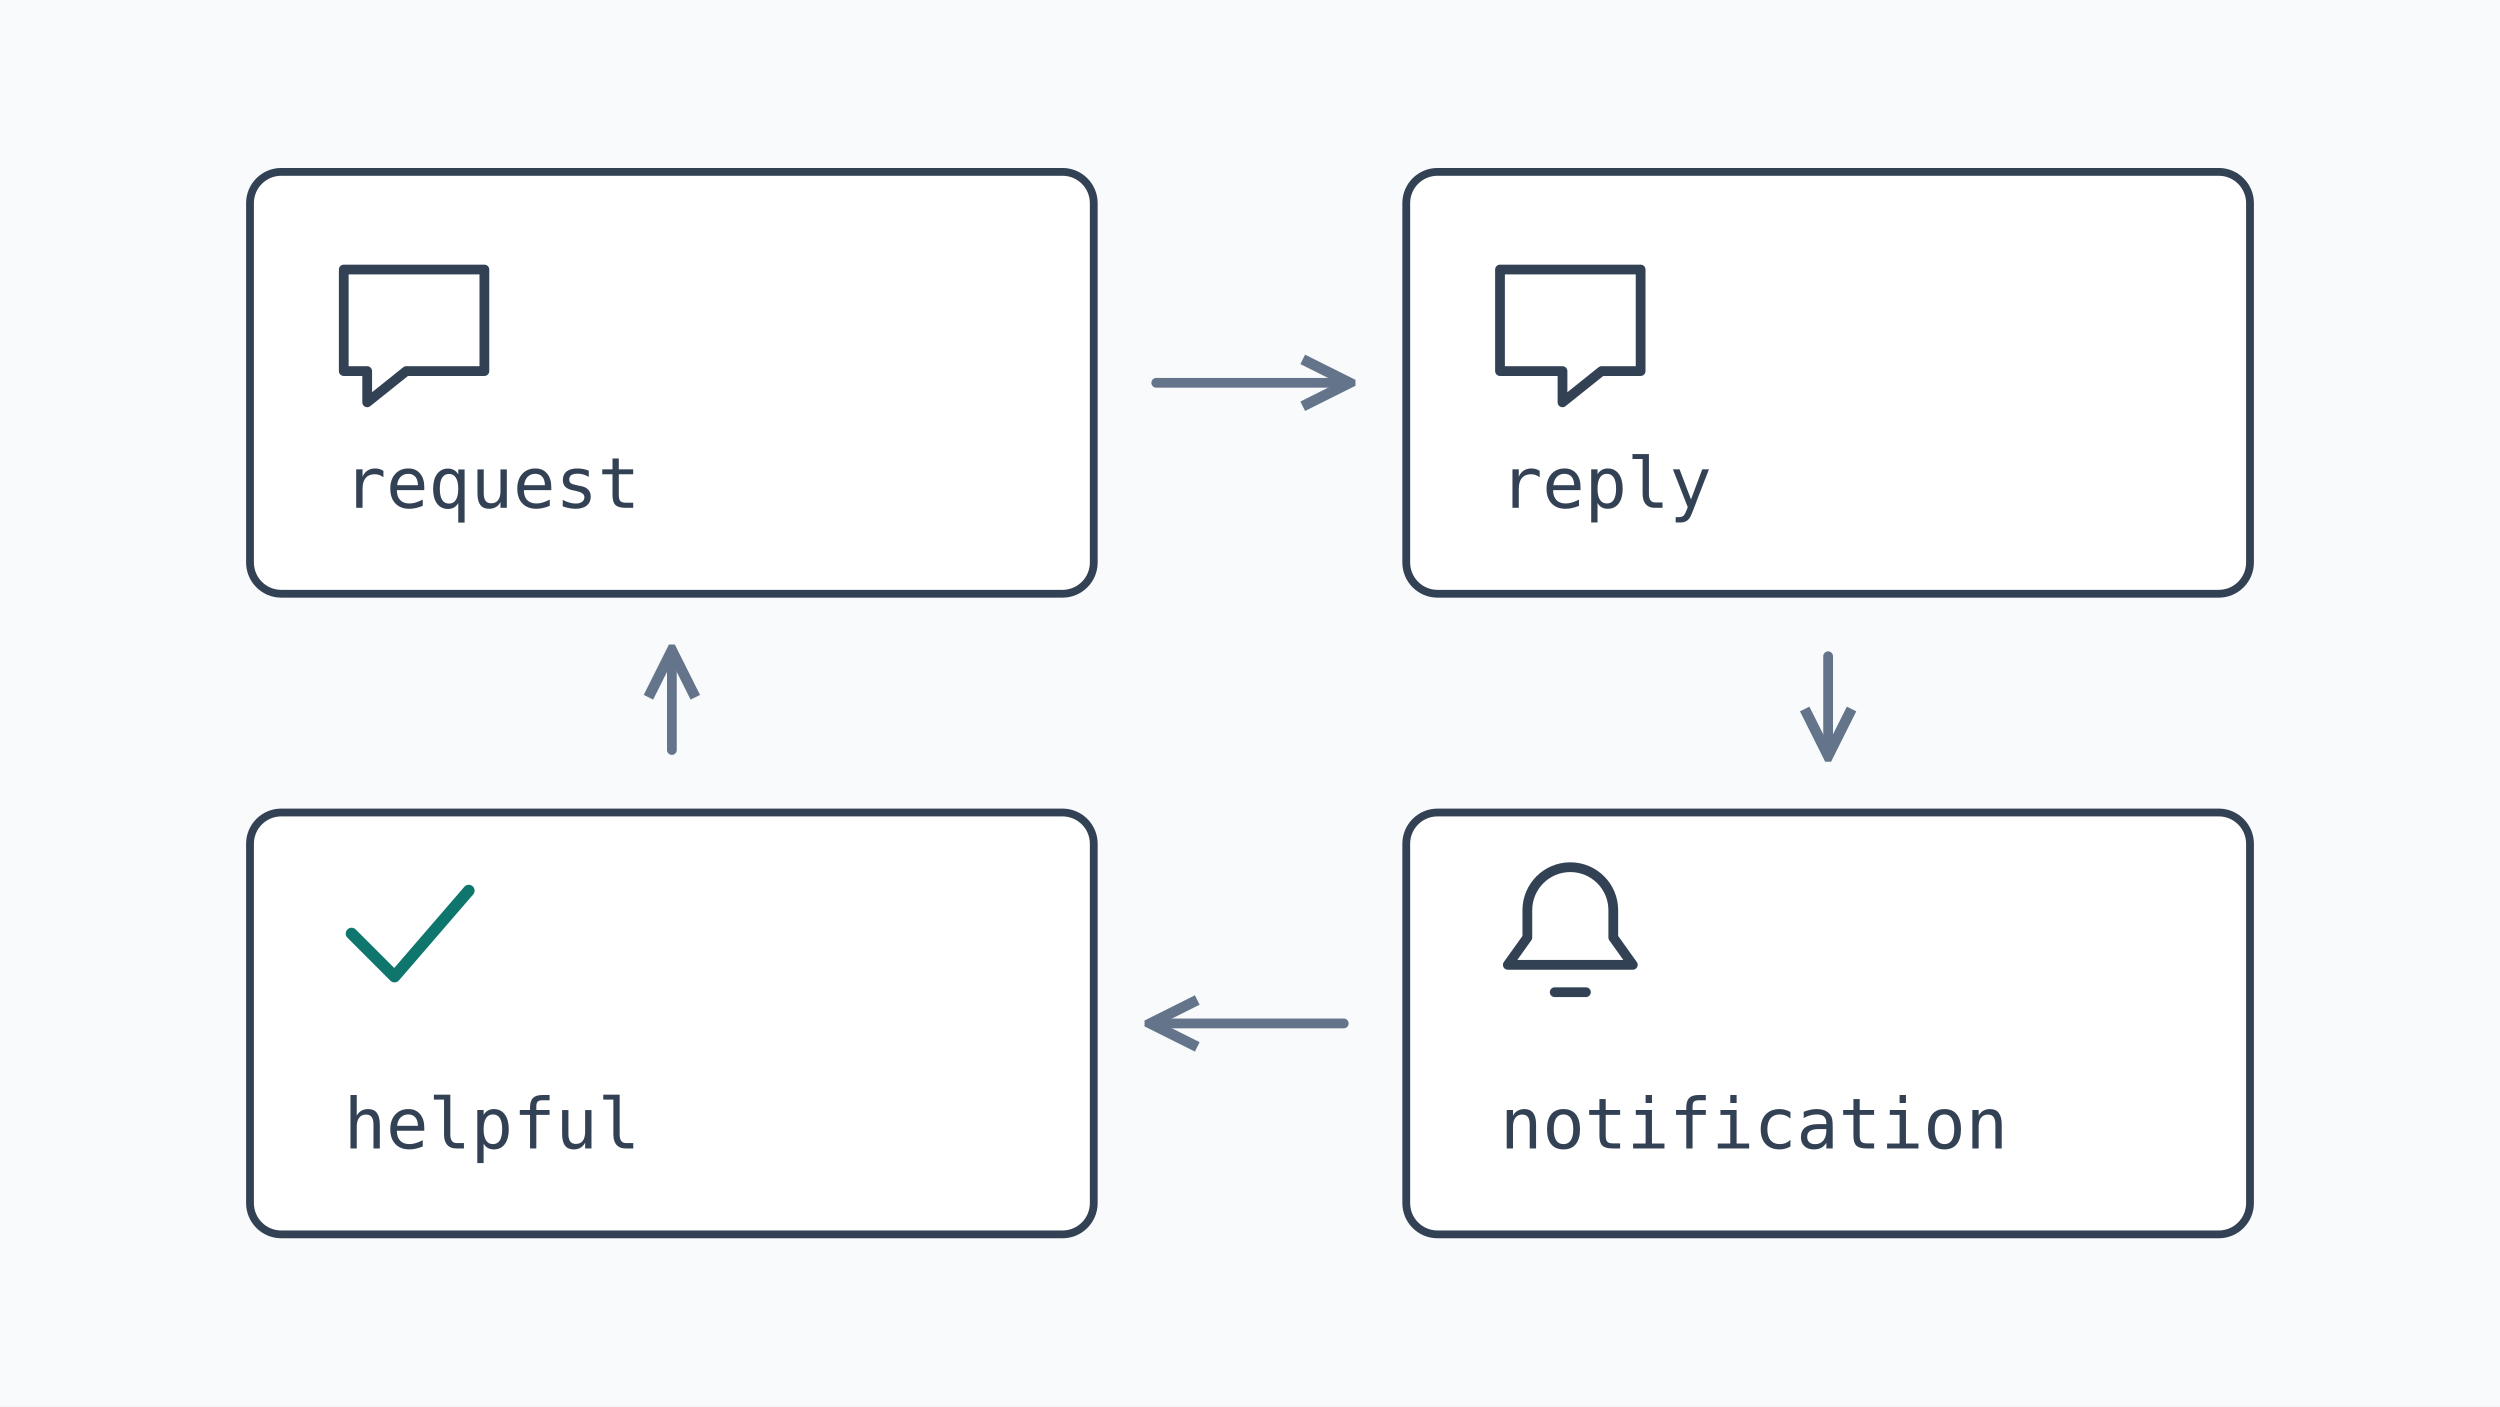
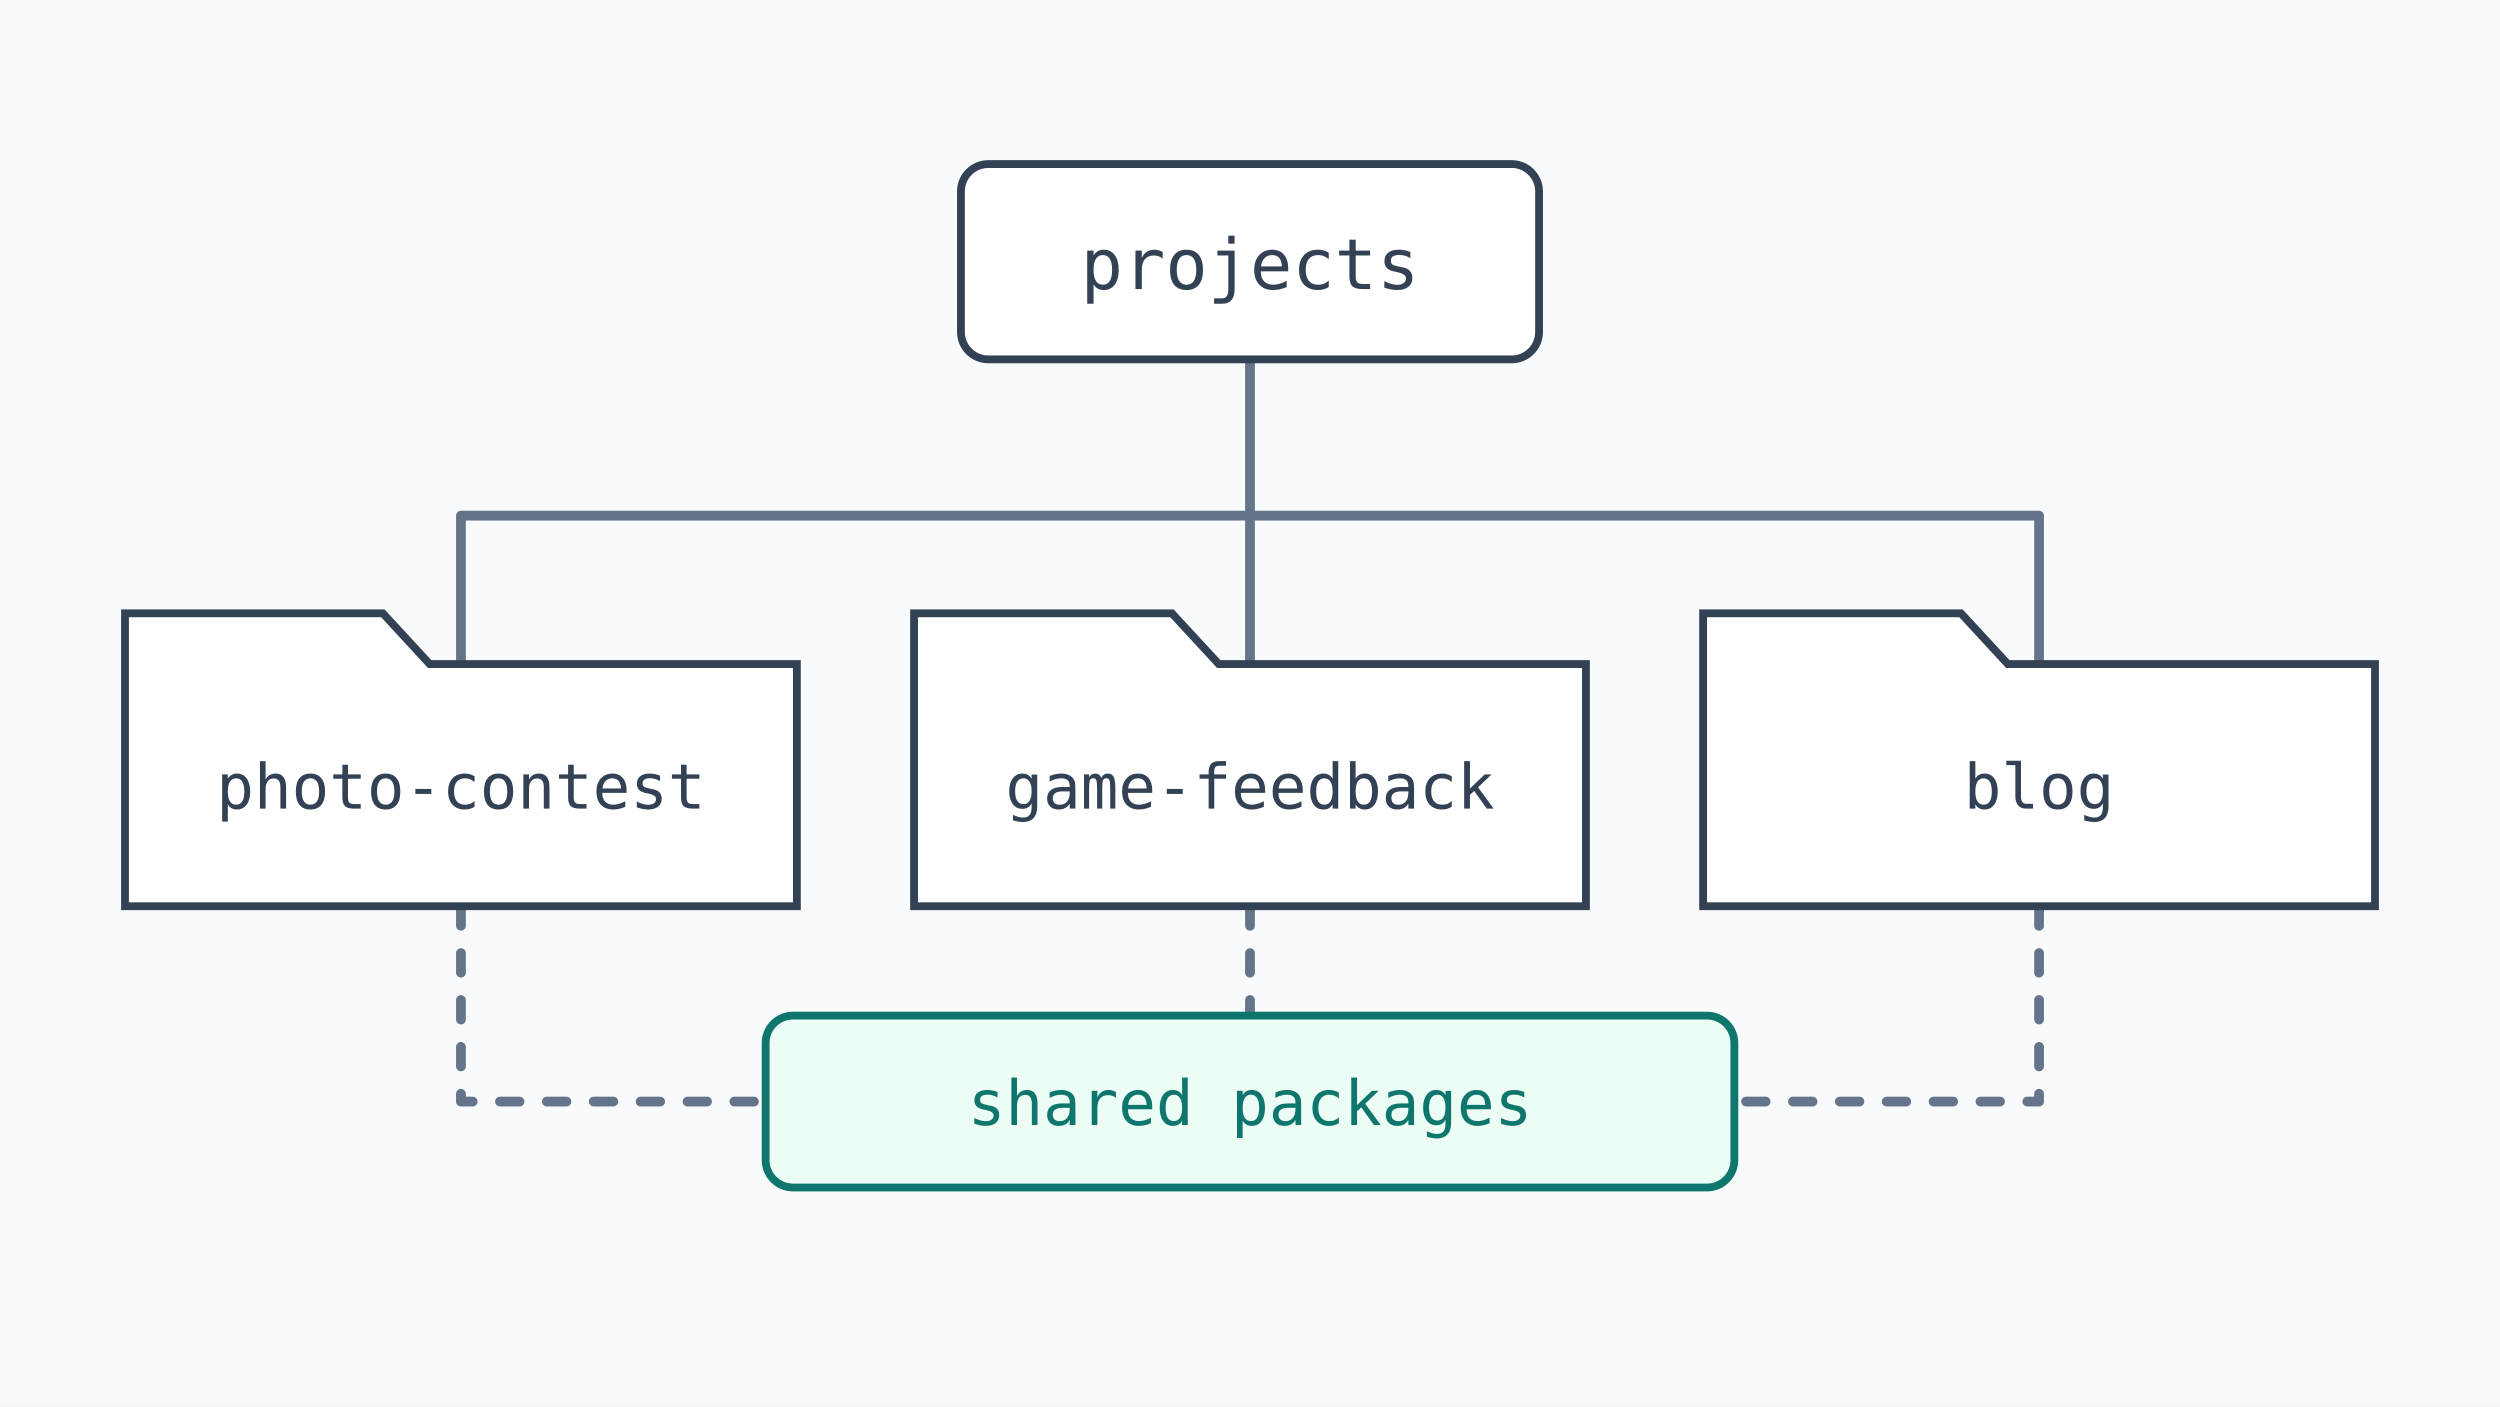
<svg xmlns="http://www.w3.org/2000/svg" width="640" height="360" viewBox="0 0 640 360">
-   <defs>
-     <marker id="arrow" viewBox="0 0 10 10" refX="8" refY="5" markerWidth="6" markerHeight="6" orient="auto">
-       <path d="M1 1L9 5L1 9" fill="none" stroke="#64748b" stroke-width="1.8" />
-     </marker>
-   </defs>
  <rect width="640" height="360" fill="#f8fafc" />
+   <g fill="none" stroke="#64748b" stroke-width="2.5" stroke-linecap="round" stroke-linejoin="round">
+     <path d="M320 92V132H118V170M320 132V170M320 132H522V170" />
+     <path d="M118 232V282H196M522 232V282H444M320 232V260" stroke-dasharray="5 7" />
+   </g>
  <g fill="#ffffff" stroke="#334155" stroke-width="2">
-     <rect x="64" y="44" width="216" height="108" rx="8" />
-     <rect x="360" y="44" width="216" height="108" rx="8" />
-     <rect x="360" y="208" width="216" height="108" rx="8" />
-     <rect x="64" y="208" width="216" height="108" rx="8" />
+     <rect x="246" y="42" width="148" height="50" rx="7" />
+     <path d="M32 170V157H98L110 170H204V232H32Z" />
+     <path d="M234 170V157H300L312 170H406V232H234Z" />
+     <path d="M436 170V157H502L514 170H608V232H436Z" />
+     <rect x="196" y="260" width="248" height="44" rx="7" fill="#ecfdf5" stroke="#0f766e" />
  </g>
-   <g fill="none" stroke="#64748b" stroke-width="2.5" stroke-linecap="round" stroke-linejoin="round" marker-end="url(#arrow)">
-     <path d="M296 98H344" />
-     <path d="M468 168V192" />
-     <path d="M344 262H296" />
-     <path d="M172 192V168" />
-   </g>
-   <g fill="none" stroke="#334155" stroke-width="2.5" stroke-linecap="round" stroke-linejoin="round">
-     <path d="M88 69H124V95H104L94 103V95H88Z" />
-     <path d="M384 69H420V95H410L400 103V95H384Z" />
-     <path d="M391 240V233A11 11 0 0 1 413 233V240L418 247H386Z" />
-     <path d="M398 254H406" />
-     <path d="M90 239L101 250L120 228" stroke="#0f766e" stroke-width="3" />
-   </g>
-   <g fill="#334155" font-size="18" font-family="ui-monospace, SFMono-Regular, Consolas, monospace">
-     <text x="88" y="130">request</text>
-     <text x="384" y="130">reply</text>
-     <text x="384" y="294">notification</text>
-     <text x="88" y="294">helpful</text>
+   <g fill="#334155" font-size="16" text-anchor="middle" font-family="ui-monospace, SFMono-Regular, Consolas, monospace">
+     <text x="320" y="74" font-size="18">projects</text>
+     <text x="118" y="207">photo-contest</text>
+     <text x="320" y="207">game-feedback</text>
+     <text x="522" y="207">blog</text>
+     <text x="320" y="288" fill="#0f766e">shared packages</text>
  </g>
</svg>
